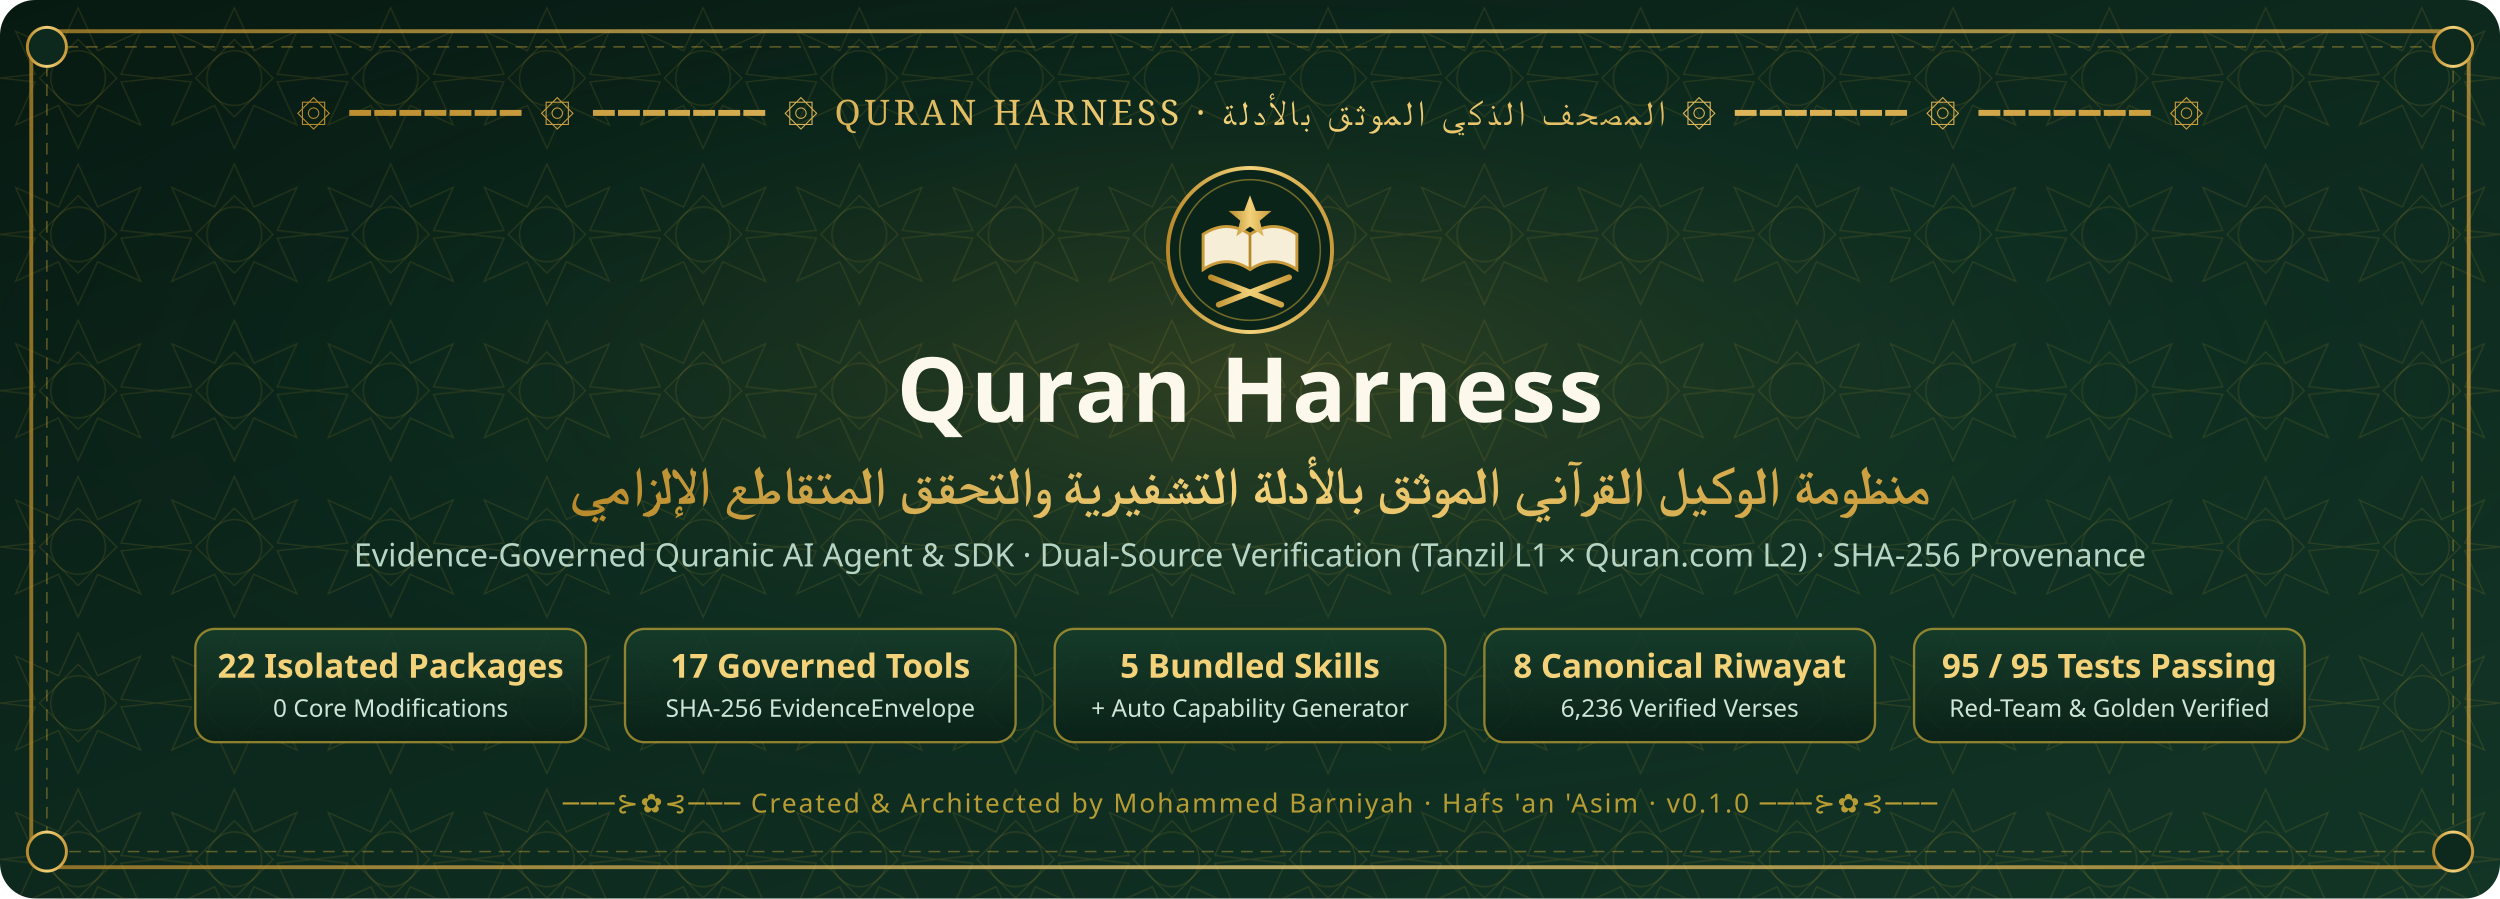
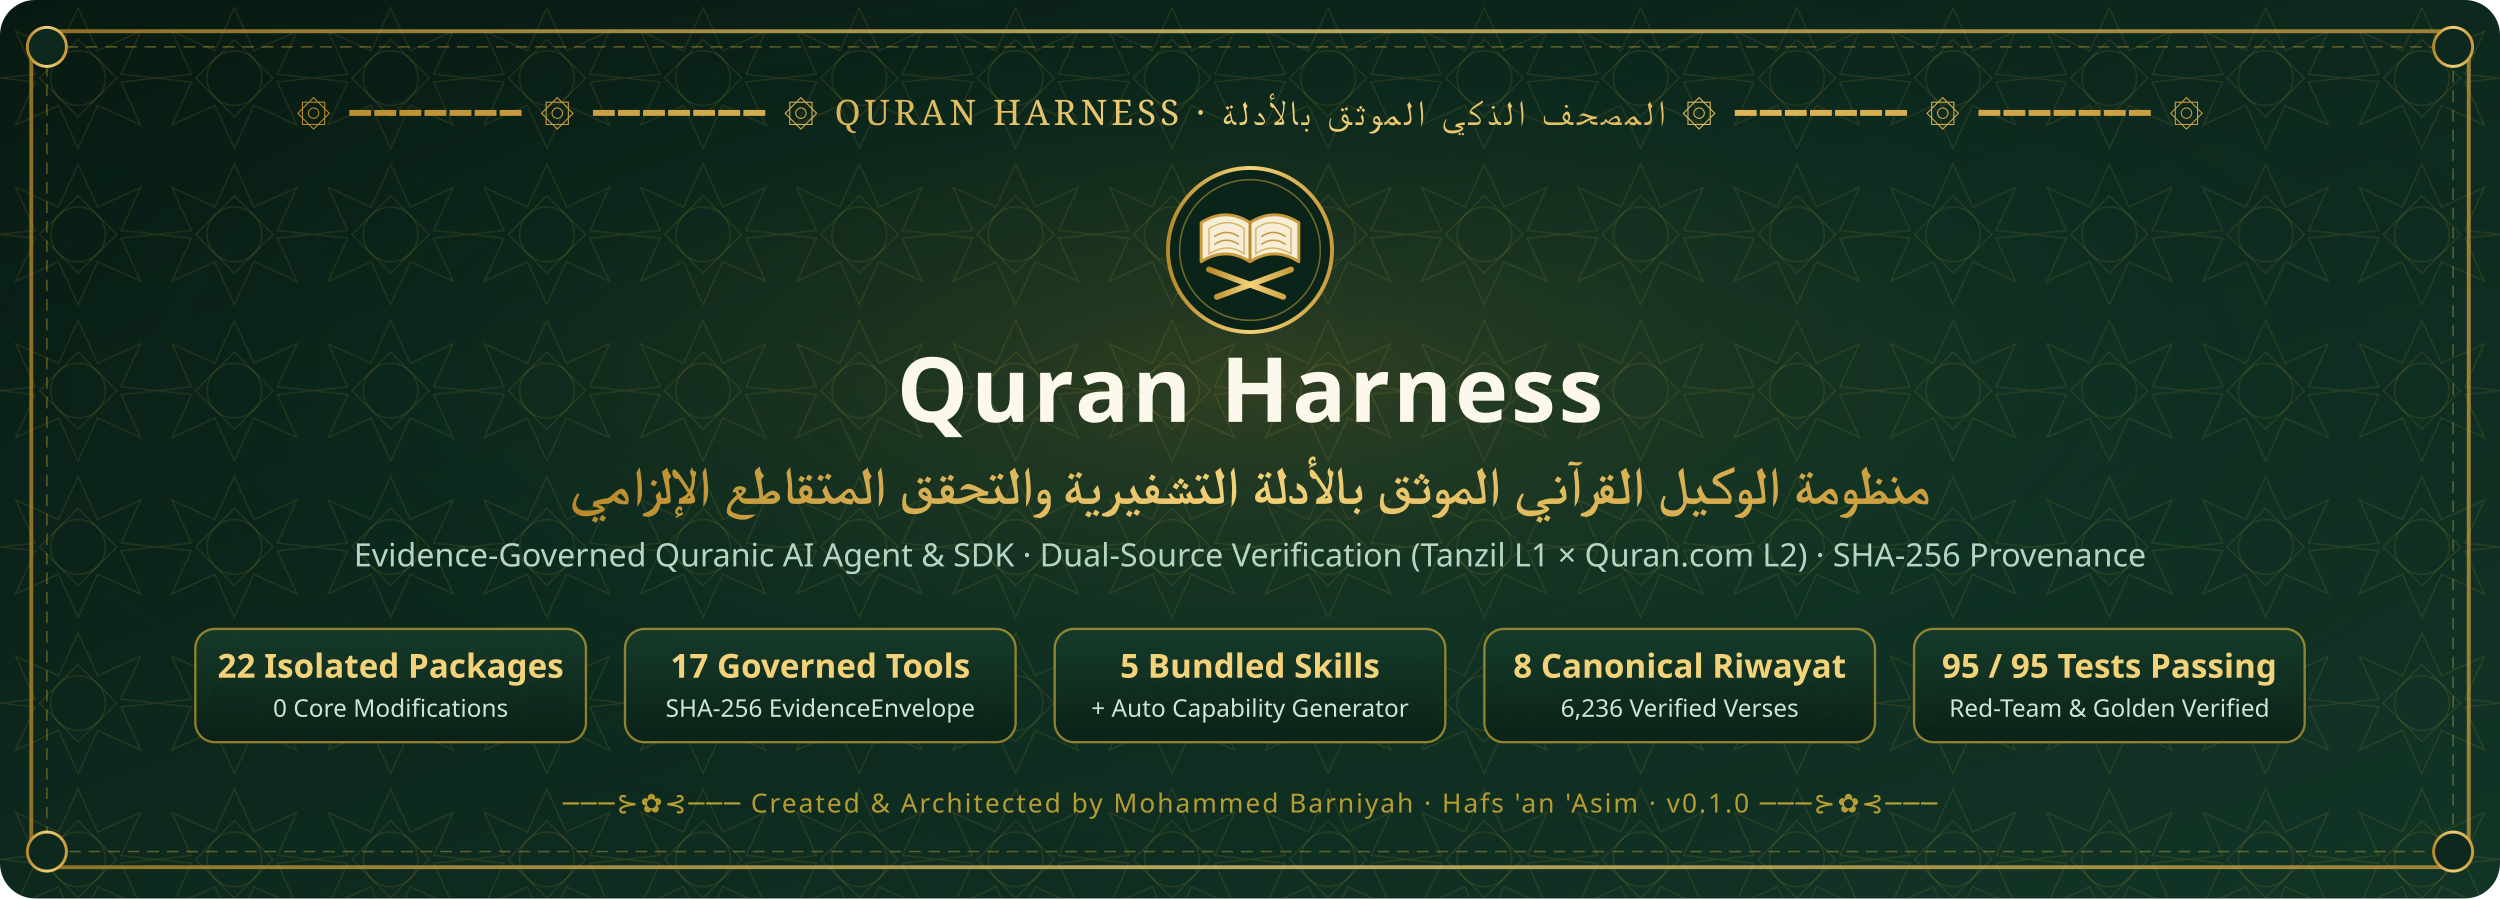
<svg xmlns="http://www.w3.org/2000/svg" viewBox="0 0 1280 460" width="100%" height="100%">
  <defs>
    <linearGradient id="bgGrad" x1="0%" y1="0%" x2="100%" y2="100%">
      <stop offset="0%" stop-color="#071a12" />
      <stop offset="50%" stop-color="#0d291e" />
      <stop offset="100%" stop-color="#123526" />
    </linearGradient>
    <linearGradient id="goldGrad" x1="0%" y1="0%" x2="100%" y2="0%">
      <stop offset="0%" stop-color="#b8892a" />
      <stop offset="50%" stop-color="#f3d27a" />
      <stop offset="100%" stop-color="#c99b3b" />
    </linearGradient>
    <linearGradient id="cardGrad" x1="0%" y1="0%" x2="0%" y2="100%">
      <stop offset="0%" stop-color="#163d2b" stop-opacity="0.85" />
      <stop offset="100%" stop-color="#0a2016" stop-opacity="0.92" />
    </linearGradient>
    <radialGradient id="glowGrad" cx="50%" cy="42%" r="55%">
      <stop offset="0%" stop-color="#d4af37" stop-opacity="0.18" />
      <stop offset="60%" stop-color="#1b5e3c" stop-opacity="0.08" />
      <stop offset="100%" stop-color="#071a12" stop-opacity="0" />
    </radialGradient>
    <pattern id="islamicGrid" width="80" height="80" patternUnits="userSpaceOnUse">
      <g fill="none" stroke="#d4af37" stroke-width="0.7" stroke-opacity="0.14">
        <polygon points="40,4 50,26 72,16 62,38 80,40 62,42 72,64 50,54 40,76 30,54 8,64 18,42 0,40 18,38 8,16 30,26" />
        <circle cx="40" cy="40" r="14" />
        <rect x="26" y="26" width="28" height="28" transform="rotate(45 40 40)" />
      </g>
    </pattern>
  </defs>
  <rect width="1280" height="460" fill="url(#bgGrad)" rx="18" />
  <rect width="1280" height="460" fill="url(#islamicGrid)" rx="18" />
  <rect width="1280" height="460" fill="url(#glowGrad)" rx="18" />
  <rect x="16" y="16" width="1248" height="428" rx="14" fill="none" stroke="url(#goldGrad)" stroke-width="2" stroke-opacity="0.75" />
  <rect x="24" y="24" width="1232" height="412" rx="10" fill="none" stroke="#d4af37" stroke-width="0.8" stroke-opacity="0.4" stroke-dasharray="6,4" />
  <g stroke="url(#goldGrad)" fill="#0d291e" stroke-width="1.5">
    <circle cx="24" cy="24" r="10" />
    <circle cx="1256" cy="24" r="10" />
    <circle cx="24" cy="436" r="10" />
    <circle cx="1256" cy="436" r="10" />
  </g>
  <text x="640" y="64" text-anchor="middle" fill="url(#goldGrad)" font-family="'Amiri', 'Traditional Arabic', serif" font-size="18" letter-spacing="2">
    ۞  ━━━━━━━  ۞  ━━━━━━━  ۞  QURAN HARNESS · المصحف الذكي الموثق بالأدلة  ۞  ━━━━━━━  ۞  ━━━━━━━  ۞
  </text>
  <g transform="translate(640, 128)">
    <circle cx="0" cy="0" r="42" fill="#0b2419" stroke="url(#goldGrad)" stroke-width="2" />
    <circle cx="0" cy="0" r="36" fill="none" stroke="#d4af37" stroke-width="0.8" stroke-opacity="0.5" />
-     <path d="M -24,-8 Q -12,-16 0,-8 Q 12,-16 24,-8 L 24,10 Q 12,2 0,10 Q -12,2 -24,10 Z" fill="#f7eed7" stroke="#c99b3b" stroke-width="1.5" />
-     <line x1="0" y1="-8" x2="0" y2="10" stroke="#b8892a" stroke-width="1.4" />
-     <path d="M -20,14 L 16,28 M 20,14 L -16,28" stroke="url(#goldGrad)" stroke-width="3" stroke-linecap="round" />
-     <polygon points="0,-28 3,-20 11,-20 5,-15 7,-7 0,-12 -7,-7 -5,-15 -11,-20 -3,-20" fill="url(#goldGrad)" />
+     <path d="M -25,-14 Q -12.5,-22 0,-14 Q 12.5,-22 25,-14 L 25,6 Q 12.5,-2 0,6 Q -12.5,-2 -25,6 Z" fill="#f7eed7" stroke="#c99b3b" stroke-width="1.5" stroke-linejoin="round" />
+     <path d="M -21,-11 Q -11,-17 -3,-11 L -3,2 Q -11,-4 -21,2 Z M 3,-11 Q 11,-17 21,-11 L 21,2 Q 11,-4 3,2 Z" fill="none" stroke="#c99b3b" stroke-width="0.7" stroke-opacity="0.75" />
+     <path d="M -18,-7 Q -12,-11 -6,-7 M -18,-3 Q -12,-7 -6,-3 M 6,-7 Q 12,-11 18,-7 M 6,-3 Q 12,-7 18,-3" fill="none" stroke="#b8892a" stroke-width="0.8" stroke-linecap="round" stroke-opacity="0.85" />
+     <line x1="0" y1="-14" x2="0" y2="6" stroke="#b8892a" stroke-width="1.5" />
+     <path d="M -21,10 L 17,24 M 21,10 L -17,24" stroke="url(#goldGrad)" stroke-width="3" stroke-linecap="round" />
  </g>
  <text x="640" y="216" text-anchor="middle" fill="#fdf8ec" font-family="'Segoe UI', system-ui, -apple-system, sans-serif" font-size="46" font-weight="800" letter-spacing="1.5">
    Quran Harness
  </text>
  <text x="640" y="258" text-anchor="middle" fill="url(#goldGrad)" font-family="'Amiri', 'Scheherazade New', 'Traditional Arabic', serif" font-size="27" font-weight="700">
    منظومة الوكيل القرآني الموثق بالأدلة التشفيرية والتحقق المتقاطع الإلزامي
  </text>
  <text x="640" y="290" text-anchor="middle" fill="#b7d5c4" font-family="'Segoe UI', system-ui, sans-serif" font-size="16.5" font-weight="500">
    Evidence-Governed Quranic AI Agent &amp; SDK · Dual-Source Verification (Tanzil L1 × Quran.com L2) · SHA-256 Provenance
  </text>
  <g transform="translate(100, 322)" font-family="'Segoe UI', system-ui, sans-serif">
    <g transform="translate(0, 0)">
      <rect width="200" height="58" rx="10" fill="url(#cardGrad)" stroke="#d4af37" stroke-width="1.2" stroke-opacity="0.65" />
      <text x="100" y="25" text-anchor="middle" fill="#f3d27a" font-size="17" font-weight="800">22 Isolated Packages</text>
      <text x="100" y="45" text-anchor="middle" fill="#cfe5d8" font-size="12.5">0 Core Modifications</text>
    </g>
    <g transform="translate(220, 0)">
      <rect width="200" height="58" rx="10" fill="url(#cardGrad)" stroke="#d4af37" stroke-width="1.2" stroke-opacity="0.65" />
      <text x="100" y="25" text-anchor="middle" fill="#f3d27a" font-size="17" font-weight="800">17 Governed Tools</text>
      <text x="100" y="45" text-anchor="middle" fill="#cfe5d8" font-size="12.5">SHA-256 EvidenceEnvelope</text>
    </g>
    <g transform="translate(440, 0)">
      <rect width="200" height="58" rx="10" fill="url(#cardGrad)" stroke="#d4af37" stroke-width="1.2" stroke-opacity="0.65" />
      <text x="100" y="25" text-anchor="middle" fill="#f3d27a" font-size="17" font-weight="800">5 Bundled Skills</text>
      <text x="100" y="45" text-anchor="middle" fill="#cfe5d8" font-size="12.5">+ Auto Capability Generator</text>
    </g>
    <g transform="translate(660, 0)">
      <rect width="200" height="58" rx="10" fill="url(#cardGrad)" stroke="#d4af37" stroke-width="1.2" stroke-opacity="0.65" />
      <text x="100" y="25" text-anchor="middle" fill="#f3d27a" font-size="17" font-weight="800">8 Canonical Riwayat</text>
      <text x="100" y="45" text-anchor="middle" fill="#cfe5d8" font-size="12.5">6,236 Verified Verses</text>
    </g>
    <g transform="translate(880, 0)">
      <rect width="200" height="58" rx="10" fill="url(#cardGrad)" stroke="#d4af37" stroke-width="1.2" stroke-opacity="0.65" />
      <text x="100" y="25" text-anchor="middle" fill="#f3d27a" font-size="17" font-weight="800">95 / 95 Tests Passing</text>
      <text x="100" y="45" text-anchor="middle" fill="#cfe5d8" font-size="12.5">Red-Team &amp; Golden Verified</text>
    </g>
  </g>
  <text x="640" y="416" text-anchor="middle" fill="#d4af37" fill-opacity="0.85" font-family="'Segoe UI', system-ui, sans-serif" font-size="13.5" letter-spacing="1">
    ───⊱✿⊰───  Created &amp; Architected by Mohammed Barniyah · Hafs 'an 'Asim · v0.1.0  ───⊱✿⊰───
  </text>
</svg>
